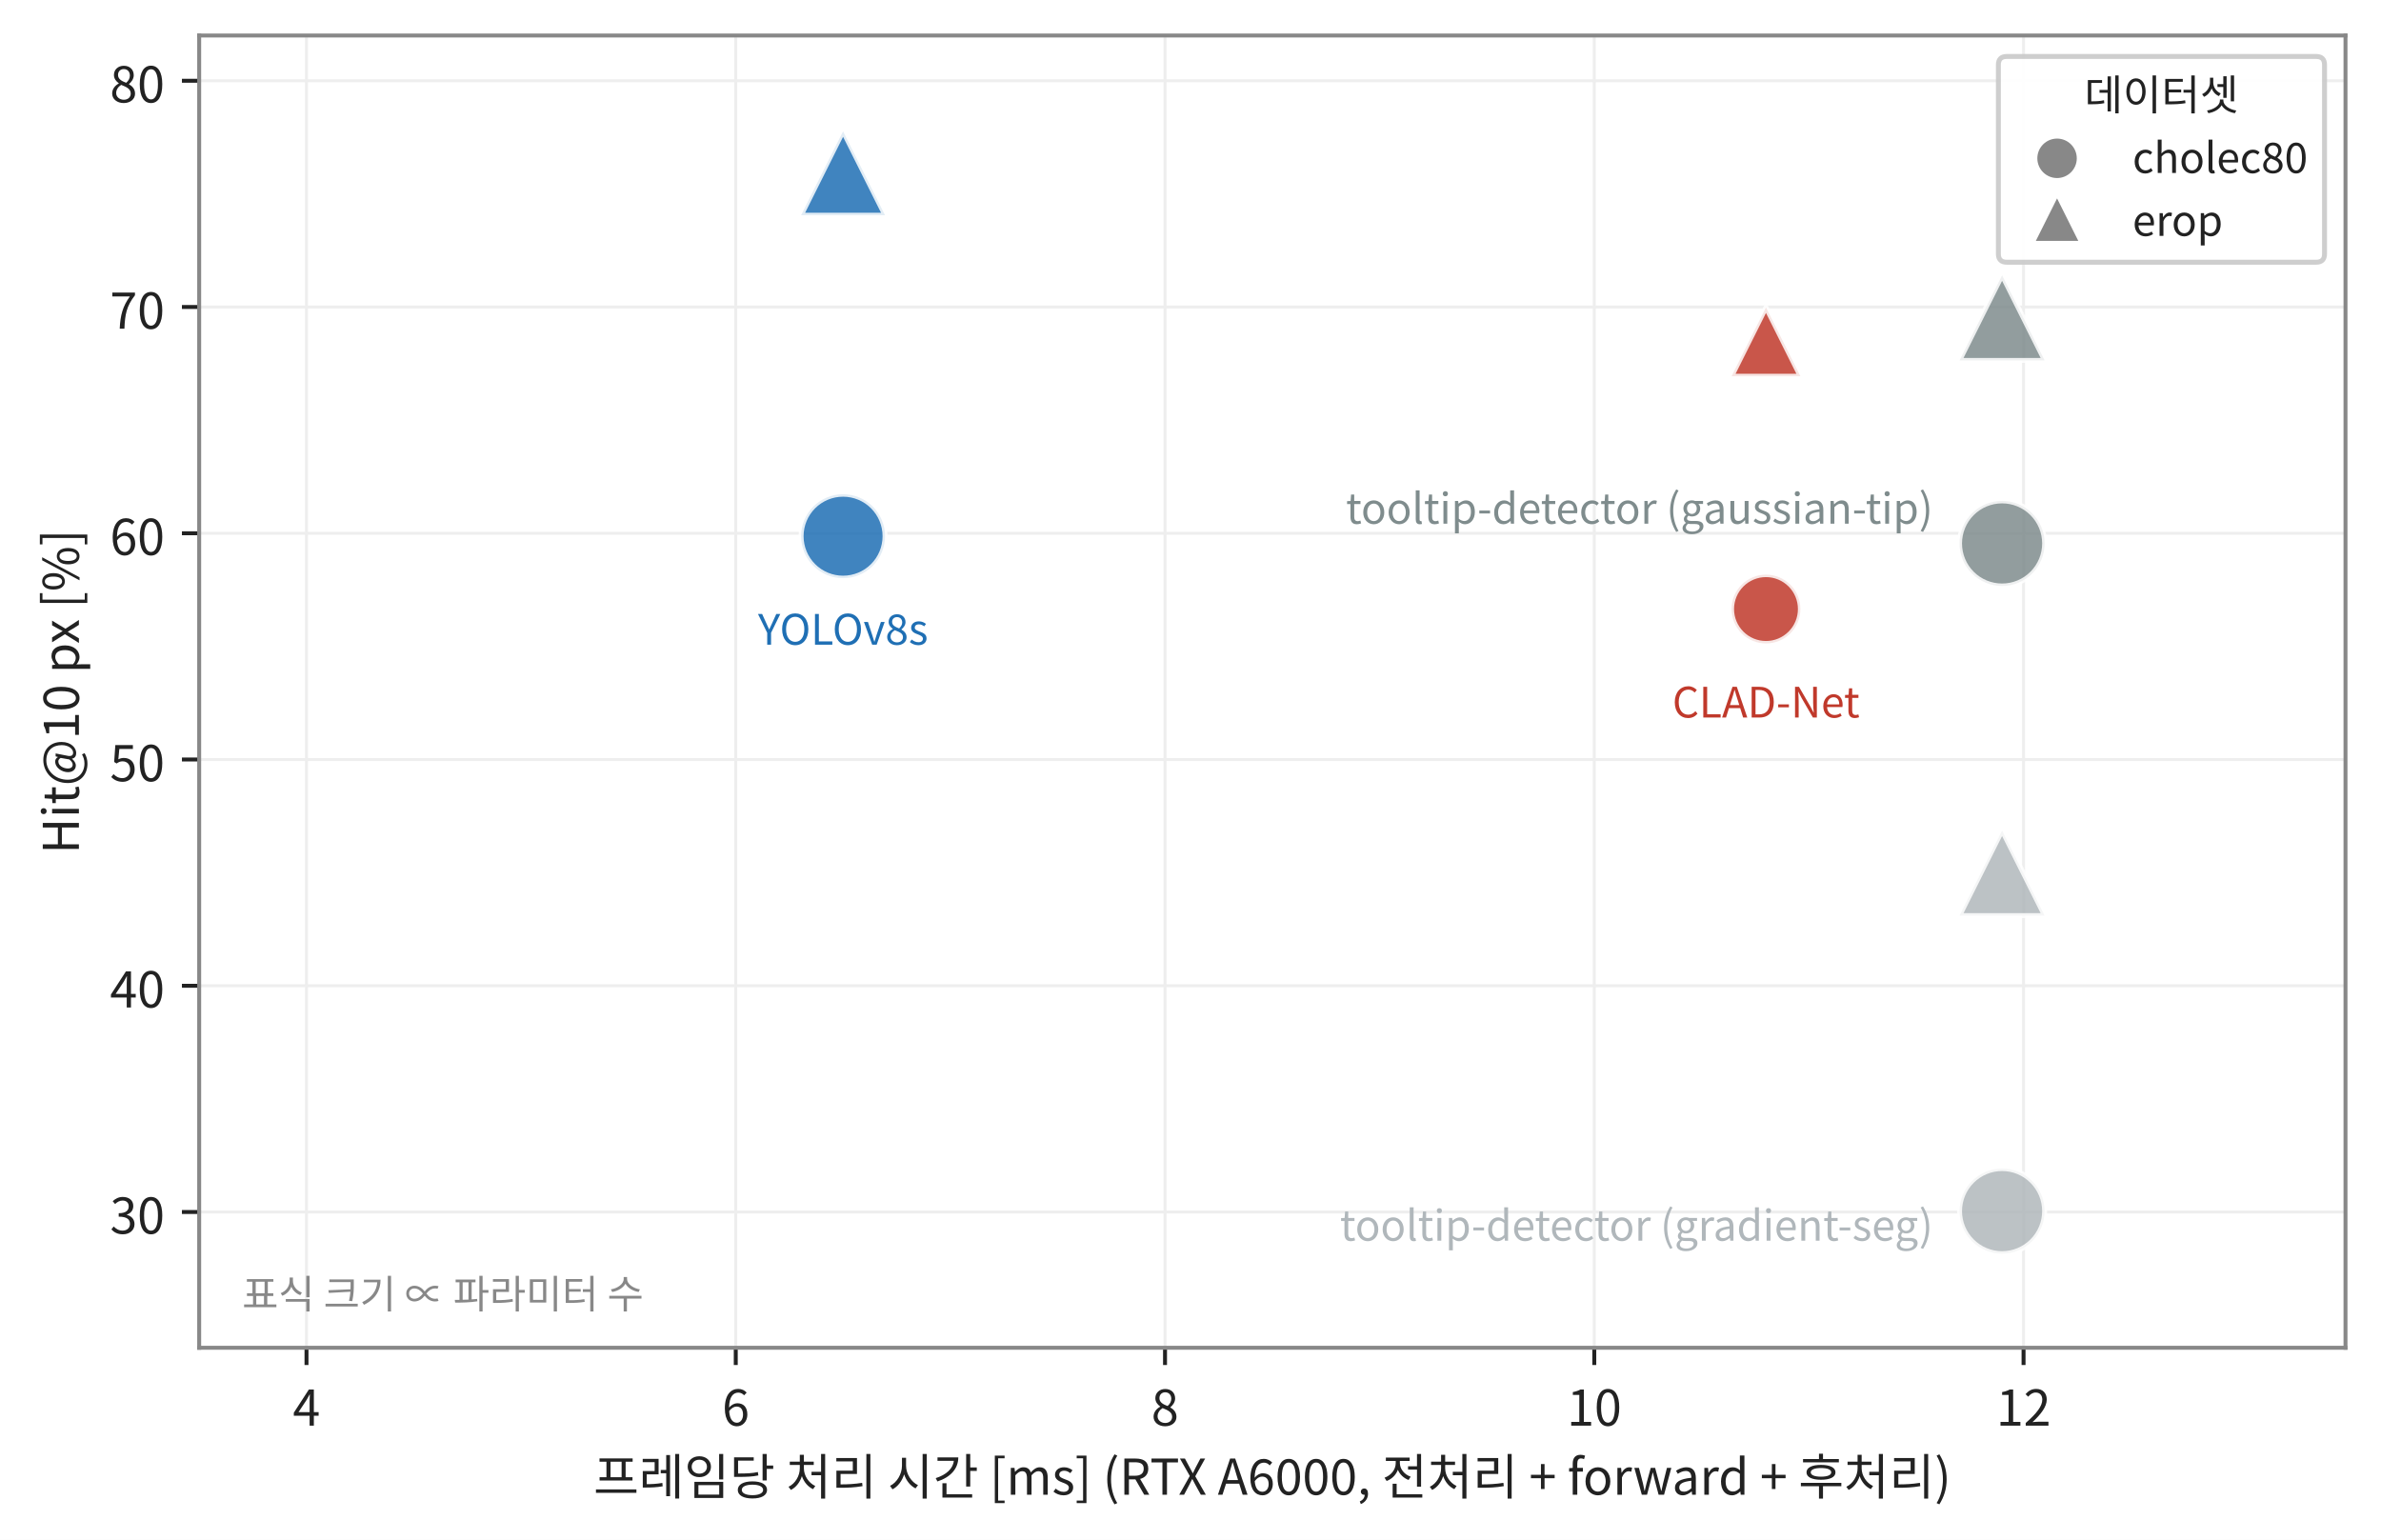
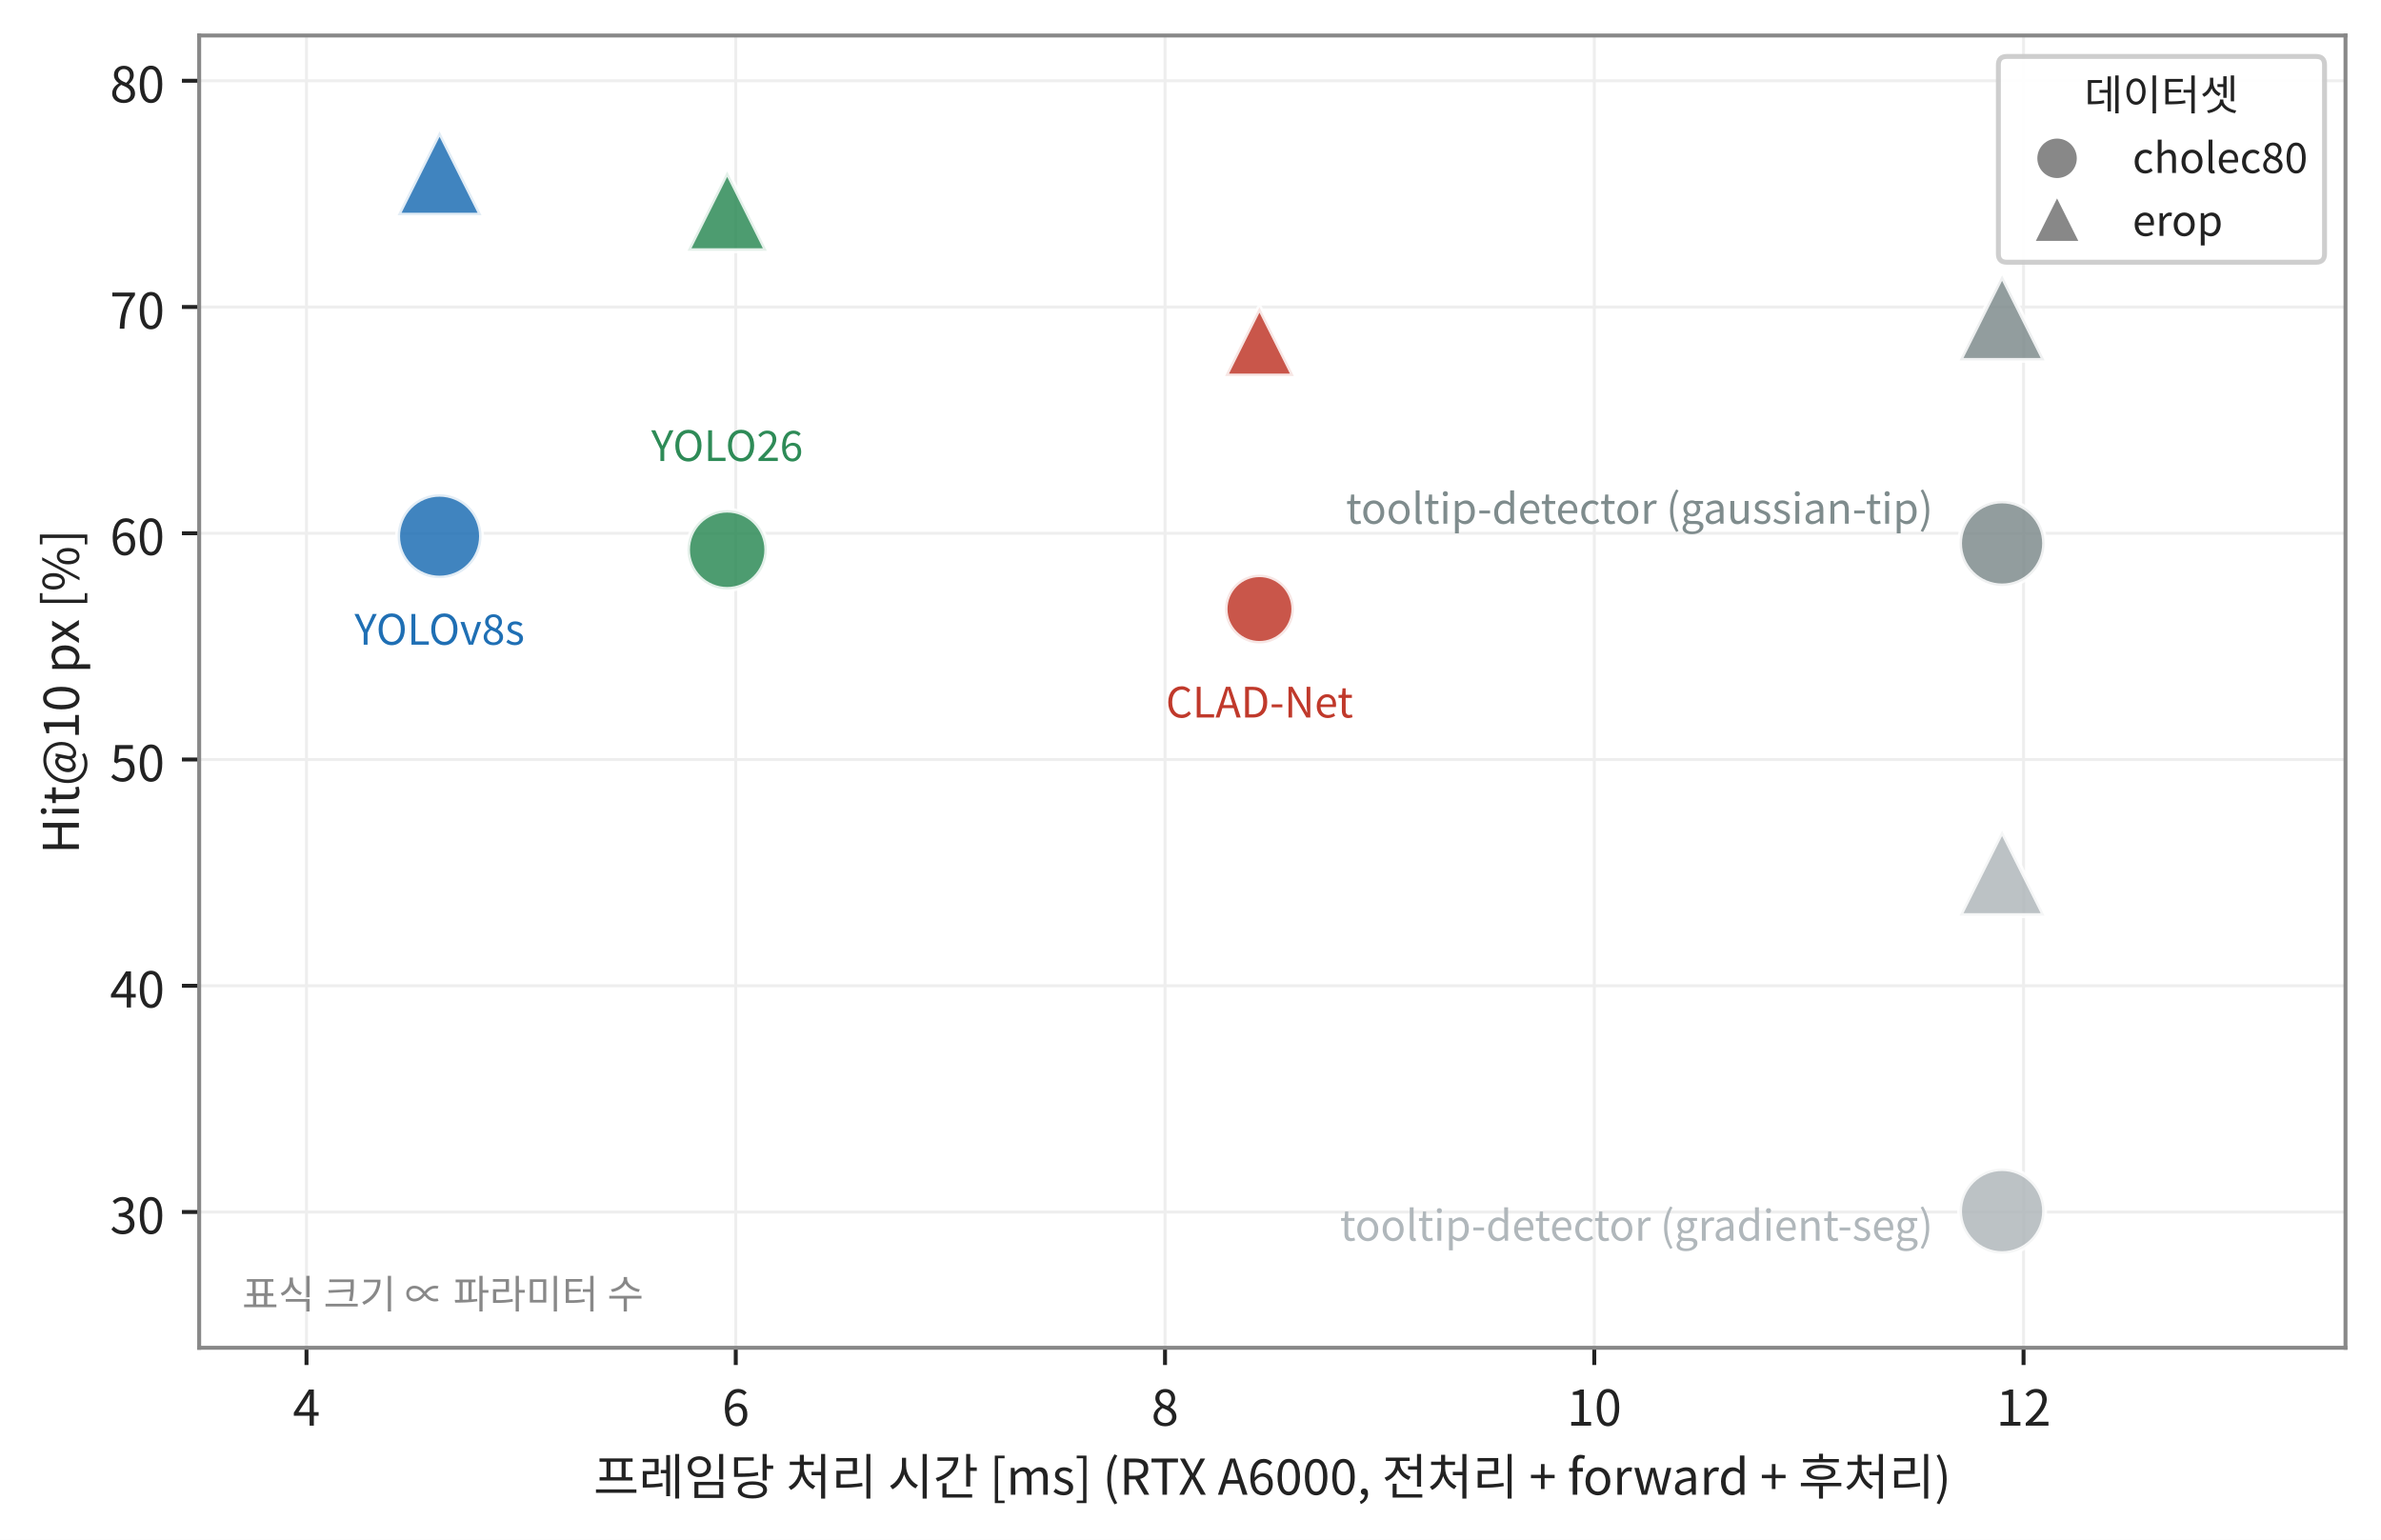
<svg xmlns="http://www.w3.org/2000/svg" xmlns:xlink="http://www.w3.org/1999/xlink" width="482.831pt" height="312.271pt" viewBox="0 0 482.831 312.271" version="1.1">
  <defs>
    <style type="text/css">*{stroke-linejoin: round; stroke-linecap: butt}</style>
  </defs>
  <g id="figure_1">
    <g id="patch_1">
      <path d="M 0 312.271  L 482.831 312.271  L 482.831 0  L 0 0  z " style="fill: #ffffff" />
    </g>
    <g id="axes_1">
      <g id="patch_2">
        <path d="M 40.391 273.312  L 475.631 273.312  L 475.631 7.2  L 40.391 7.2  z " style="fill: #ffffff" />
      </g>
      <g id="matplotlib.axis_1">
        <g id="xtick_1">
          <g id="line2d_1">
-             <path d="M 62.153 273.312  L 62.153 7.2  " clip-path="url(#pb33e631067)" style="fill: none; stroke: #eeeeee; stroke-width: 0.6; stroke-linecap: square" />
+             <path d="M 62.153 273.312  L 62.153 7.2  " clip-path="url(#pa498718933)" style="fill: none; stroke: #eeeeee; stroke-width: 0.6; stroke-linecap: square" />
          </g>
          <g id="line2d_2">
            <defs>
-               <path id="m18d6109814" d="M 0 0  L 0 3.5  " style="stroke: #222222; stroke-width: 0.8" />
+               <path id="me7323edc23" d="M 0 0  L 0 3.5  " style="stroke: #222222; stroke-width: 0.8" />
            </defs>
            <g>
-               <use xlink:href="#m18d6109814" x="62.153" y="273.312" style="fill: #222222; stroke: #222222; stroke-width: 0.8" />
+               <use xlink:href="#me7323edc23" x="62.153" y="273.312" style="fill: #222222; stroke: #222222; stroke-width: 0.8" />
            </g>
          </g>
          <g id="text_1">
            <text style="font-size: 10px; font-family: 'Noto Sans CJK KR', 'NanumGothic', 'DejaVu Sans'; text-anchor: middle; fill: #222222" x="62.153" y="289.112" transform="rotate(-0 62.15263 289.112)">4</text>
          </g>
        </g>
        <g id="xtick_2">
          <g id="line2d_3">
-             <path d="M 149.201 273.312  L 149.201 7.2  " clip-path="url(#pb33e631067)" style="fill: none; stroke: #eeeeee; stroke-width: 0.6; stroke-linecap: square" />
+             <path d="M 149.201 273.312  L 149.201 7.2  " clip-path="url(#pa498718933)" style="fill: none; stroke: #eeeeee; stroke-width: 0.6; stroke-linecap: square" />
          </g>
          <g id="line2d_4">
            <g>
-               <use xlink:href="#m18d6109814" x="149.201" y="273.312" style="fill: #222222; stroke: #222222; stroke-width: 0.8" />
+               <use xlink:href="#me7323edc23" x="149.201" y="273.312" style="fill: #222222; stroke: #222222; stroke-width: 0.8" />
            </g>
          </g>
          <g id="text_2">
            <text style="font-size: 10px; font-family: 'Noto Sans CJK KR', 'NanumGothic', 'DejaVu Sans'; text-anchor: middle; fill: #222222" x="149.201" y="289.112" transform="rotate(-0 149.2006 289.112)">6</text>
          </g>
        </g>
        <g id="xtick_3">
          <g id="line2d_5">
-             <path d="M 236.249 273.312  L 236.249 7.2  " clip-path="url(#pb33e631067)" style="fill: none; stroke: #eeeeee; stroke-width: 0.6; stroke-linecap: square" />
+             <path d="M 236.249 273.312  L 236.249 7.2  " clip-path="url(#pa498718933)" style="fill: none; stroke: #eeeeee; stroke-width: 0.6; stroke-linecap: square" />
          </g>
          <g id="line2d_6">
            <g>
-               <use xlink:href="#m18d6109814" x="236.249" y="273.312" style="fill: #222222; stroke: #222222; stroke-width: 0.8" />
+               <use xlink:href="#me7323edc23" x="236.249" y="273.312" style="fill: #222222; stroke: #222222; stroke-width: 0.8" />
            </g>
          </g>
          <g id="text_3">
            <text style="font-size: 10px; font-family: 'Noto Sans CJK KR', 'NanumGothic', 'DejaVu Sans'; text-anchor: middle; fill: #222222" x="236.249" y="289.112" transform="rotate(-0 236.2486 289.112)">8</text>
          </g>
        </g>
        <g id="xtick_4">
          <g id="line2d_7">
-             <path d="M 323.297 273.312  L 323.297 7.2  " clip-path="url(#pb33e631067)" style="fill: none; stroke: #eeeeee; stroke-width: 0.6; stroke-linecap: square" />
+             <path d="M 323.297 273.312  L 323.297 7.2  " clip-path="url(#pa498718933)" style="fill: none; stroke: #eeeeee; stroke-width: 0.6; stroke-linecap: square" />
          </g>
          <g id="line2d_8">
            <g>
-               <use xlink:href="#m18d6109814" x="323.297" y="273.312" style="fill: #222222; stroke: #222222; stroke-width: 0.8" />
+               <use xlink:href="#me7323edc23" x="323.297" y="273.312" style="fill: #222222; stroke: #222222; stroke-width: 0.8" />
            </g>
          </g>
          <g id="text_4">
            <text style="font-size: 10px; font-family: 'Noto Sans CJK KR', 'NanumGothic', 'DejaVu Sans'; text-anchor: middle; fill: #222222" x="323.297" y="289.112" transform="rotate(-0 323.2966 289.112)">10</text>
          </g>
        </g>
        <g id="xtick_5">
          <g id="line2d_9">
-             <path d="M 410.345 273.312  L 410.345 7.2  " clip-path="url(#pb33e631067)" style="fill: none; stroke: #eeeeee; stroke-width: 0.6; stroke-linecap: square" />
+             <path d="M 410.345 273.312  L 410.345 7.2  " clip-path="url(#pa498718933)" style="fill: none; stroke: #eeeeee; stroke-width: 0.6; stroke-linecap: square" />
          </g>
          <g id="line2d_10">
            <g>
-               <use xlink:href="#m18d6109814" x="410.345" y="273.312" style="fill: #222222; stroke: #222222; stroke-width: 0.8" />
+               <use xlink:href="#me7323edc23" x="410.345" y="273.312" style="fill: #222222; stroke: #222222; stroke-width: 0.8" />
            </g>
          </g>
          <g id="text_5">
            <text style="font-size: 10px; font-family: 'Noto Sans CJK KR', 'NanumGothic', 'DejaVu Sans'; text-anchor: middle; fill: #222222" x="410.345" y="289.112" transform="rotate(-0 410.3446 289.112)">12</text>
          </g>
        </g>
        <g id="text_6">
          <text style="font-size: 10px; font-family: 'Noto Sans CJK KR', 'NanumGothic', 'DejaVu Sans'; text-anchor: middle; fill: #222222" x="258.011" y="303.112" transform="rotate(-0 258.0106 303.112)">프레임당 처리 시간 [ms]  (RTX A6000, 전처리 + forward + 후처리)</text>
        </g>
      </g>
      <g id="matplotlib.axis_2">
        <g id="ytick_1">
          <g id="line2d_11">
-             <path d="M 40.391 245.783  L 475.631 245.783  " clip-path="url(#pb33e631067)" style="fill: none; stroke: #eeeeee; stroke-width: 0.6; stroke-linecap: square" />
+             <path d="M 40.391 245.783  L 475.631 245.783  " clip-path="url(#pa498718933)" style="fill: none; stroke: #eeeeee; stroke-width: 0.6; stroke-linecap: square" />
          </g>
          <g id="line2d_12">
            <defs>
-               <path id="mb497d2285b" d="M 0 0  L -3.5 0  " style="stroke: #222222; stroke-width: 0.8" />
+               <path id="m75d88e7c2c" d="M 0 0  L -3.5 0  " style="stroke: #222222; stroke-width: 0.8" />
            </defs>
            <g>
-               <use xlink:href="#mb497d2285b" x="40.391" y="245.783" style="fill: #222222; stroke: #222222; stroke-width: 0.8" />
+               <use xlink:href="#m75d88e7c2c" x="40.391" y="245.783" style="fill: #222222; stroke: #222222; stroke-width: 0.8" />
            </g>
          </g>
          <g id="text_7">
            <text style="font-size: 10px; font-family: 'Noto Sans CJK KR', 'NanumGothic', 'DejaVu Sans'; text-anchor: end; fill: #222222" x="33.391" y="250.183" transform="rotate(-0 33.39062 250.1832)">30</text>
          </g>
        </g>
        <g id="ytick_2">
          <g id="line2d_13">
-             <path d="M 40.391 199.902  L 475.631 199.902  " clip-path="url(#pb33e631067)" style="fill: none; stroke: #eeeeee; stroke-width: 0.6; stroke-linecap: square" />
+             <path d="M 40.391 199.902  L 475.631 199.902  " clip-path="url(#pa498718933)" style="fill: none; stroke: #eeeeee; stroke-width: 0.6; stroke-linecap: square" />
          </g>
          <g id="line2d_14">
            <g>
-               <use xlink:href="#mb497d2285b" x="40.391" y="199.902" style="fill: #222222; stroke: #222222; stroke-width: 0.8" />
+               <use xlink:href="#m75d88e7c2c" x="40.391" y="199.902" style="fill: #222222; stroke: #222222; stroke-width: 0.8" />
            </g>
          </g>
          <g id="text_8">
            <text style="font-size: 10px; font-family: 'Noto Sans CJK KR', 'NanumGothic', 'DejaVu Sans'; text-anchor: end; fill: #222222" x="33.391" y="204.302" transform="rotate(-0 33.39062 204.3018)">40</text>
          </g>
        </g>
        <g id="ytick_3">
          <g id="line2d_15">
-             <path d="M 40.391 154.02  L 475.631 154.02  " clip-path="url(#pb33e631067)" style="fill: none; stroke: #eeeeee; stroke-width: 0.6; stroke-linecap: square" />
+             <path d="M 40.391 154.02  L 475.631 154.02  " clip-path="url(#pa498718933)" style="fill: none; stroke: #eeeeee; stroke-width: 0.6; stroke-linecap: square" />
          </g>
          <g id="line2d_16">
            <g>
-               <use xlink:href="#mb497d2285b" x="40.391" y="154.02" style="fill: #222222; stroke: #222222; stroke-width: 0.8" />
+               <use xlink:href="#m75d88e7c2c" x="40.391" y="154.02" style="fill: #222222; stroke: #222222; stroke-width: 0.8" />
            </g>
          </g>
          <g id="text_9">
            <text style="font-size: 10px; font-family: 'Noto Sans CJK KR', 'NanumGothic', 'DejaVu Sans'; text-anchor: end; fill: #222222" x="33.391" y="158.42" transform="rotate(-0 33.39062 158.4204)">50</text>
          </g>
        </g>
        <g id="ytick_4">
          <g id="line2d_17">
-             <path d="M 40.391 108.139  L 475.631 108.139  " clip-path="url(#pb33e631067)" style="fill: none; stroke: #eeeeee; stroke-width: 0.6; stroke-linecap: square" />
+             <path d="M 40.391 108.139  L 475.631 108.139  " clip-path="url(#pa498718933)" style="fill: none; stroke: #eeeeee; stroke-width: 0.6; stroke-linecap: square" />
          </g>
          <g id="line2d_18">
            <g>
-               <use xlink:href="#mb497d2285b" x="40.391" y="108.139" style="fill: #222222; stroke: #222222; stroke-width: 0.8" />
+               <use xlink:href="#m75d88e7c2c" x="40.391" y="108.139" style="fill: #222222; stroke: #222222; stroke-width: 0.8" />
            </g>
          </g>
          <g id="text_10">
            <text style="font-size: 10px; font-family: 'Noto Sans CJK KR', 'NanumGothic', 'DejaVu Sans'; text-anchor: end; fill: #222222" x="33.391" y="112.539" transform="rotate(-0 33.39062 112.539)">60</text>
          </g>
        </g>
        <g id="ytick_5">
          <g id="line2d_19">
-             <path d="M 40.391 62.258  L 475.631 62.258  " clip-path="url(#pb33e631067)" style="fill: none; stroke: #eeeeee; stroke-width: 0.6; stroke-linecap: square" />
+             <path d="M 40.391 62.258  L 475.631 62.258  " clip-path="url(#pa498718933)" style="fill: none; stroke: #eeeeee; stroke-width: 0.6; stroke-linecap: square" />
          </g>
          <g id="line2d_20">
            <g>
-               <use xlink:href="#mb497d2285b" x="40.391" y="62.258" style="fill: #222222; stroke: #222222; stroke-width: 0.8" />
+               <use xlink:href="#m75d88e7c2c" x="40.391" y="62.258" style="fill: #222222; stroke: #222222; stroke-width: 0.8" />
            </g>
          </g>
          <g id="text_11">
            <text style="font-size: 10px; font-family: 'Noto Sans CJK KR', 'NanumGothic', 'DejaVu Sans'; text-anchor: end; fill: #222222" x="33.391" y="66.658" transform="rotate(-0 33.39062 66.65766)">70</text>
          </g>
        </g>
        <g id="ytick_6">
          <g id="line2d_21">
-             <path d="M 40.391 16.376  L 475.631 16.376  " clip-path="url(#pb33e631067)" style="fill: none; stroke: #eeeeee; stroke-width: 0.6; stroke-linecap: square" />
+             <path d="M 40.391 16.376  L 475.631 16.376  " clip-path="url(#pa498718933)" style="fill: none; stroke: #eeeeee; stroke-width: 0.6; stroke-linecap: square" />
          </g>
          <g id="line2d_22">
            <g>
-               <use xlink:href="#mb497d2285b" x="40.391" y="16.376" style="fill: #222222; stroke: #222222; stroke-width: 0.8" />
+               <use xlink:href="#m75d88e7c2c" x="40.391" y="16.376" style="fill: #222222; stroke: #222222; stroke-width: 0.8" />
            </g>
          </g>
          <g id="text_12">
            <text style="font-size: 10px; font-family: 'Noto Sans CJK KR', 'NanumGothic', 'DejaVu Sans'; text-anchor: end; fill: #222222" x="33.391" y="20.776" transform="rotate(-0 33.39062 20.77628)">80</text>
          </g>
        </g>
        <g id="text_13">
          <text style="font-size: 10px; font-family: 'Noto Sans CJK KR', 'NanumGothic', 'DejaVu Sans'; text-anchor: middle; fill: #222222" x="16" y="140.256" transform="rotate(-90 16 140.256)">Hit@10 px [%]</text>
        </g>
      </g>
      <g id="patch_3">
        <path d="M 40.391 273.312  L 40.391 7.2  " style="fill: none; stroke: #888888; stroke-width: 0.8; stroke-linejoin: miter; stroke-linecap: square" />
      </g>
      <g id="patch_4">
        <path d="M 475.631 273.312  L 475.631 7.2  " style="fill: none; stroke: #888888; stroke-width: 0.8; stroke-linejoin: miter; stroke-linecap: square" />
      </g>
      <g id="patch_5">
        <path d="M 40.391 273.312  L 475.631 273.312  " style="fill: none; stroke: #888888; stroke-width: 0.8; stroke-linejoin: miter; stroke-linecap: square" />
      </g>
      <g id="patch_6">
        <path d="M 40.391 7.2  L 475.631 7.2  " style="fill: none; stroke: #888888; stroke-width: 0.8; stroke-linejoin: miter; stroke-linecap: square" />
      </g>
      <g id="PathCollection_1">
        <defs>
-           <path id="m79c24e05f0" d="M 0 8.509  C 2.257 8.509 4.421 7.613 6.017 6.017  C 7.613 4.421 8.509 2.257 8.509 0  C 8.509 -2.257 7.613 -4.421 6.017 -6.017  C 4.421 -7.613 2.257 -8.509 0 -8.509  C -2.257 -8.509 -4.421 -7.613 -6.017 -6.017  C -7.613 -4.421 -8.509 -2.257 -8.509 0  C -8.509 2.257 -7.613 4.421 -6.017 6.017  C -4.421 7.613 -2.257 8.509 0 8.509  z " style="stroke: #ffffff; stroke-opacity: 0.85" />
-         </defs>
-         <g clip-path="url(#pb33e631067)">
-           <use xlink:href="#m79c24e05f0" x="170.963" y="108.735" style="fill: #1f6fb4; fill-opacity: 0.85; stroke: #ffffff; stroke-opacity: 0.85" />
+           <path id="maf122e0b66" d="M 0 8.509  C 2.257 8.509 4.421 7.613 6.017 6.017  C 7.613 4.421 8.509 2.257 8.509 0  C 8.509 -2.257 7.613 -4.421 6.017 -6.017  C 4.421 -7.613 2.257 -8.509 0 -8.509  C -2.257 -8.509 -4.421 -7.613 -6.017 -6.017  C -7.613 -4.421 -8.509 -2.257 -8.509 0  C -8.509 2.257 -7.613 4.421 -6.017 6.017  C -4.421 7.613 -2.257 8.509 0 8.509  z " style="stroke: #ffffff; stroke-opacity: 0.85" />
+         </defs>
+         <g clip-path="url(#pa498718933)">
+           <use xlink:href="#maf122e0b66" x="89.138" y="108.735" style="fill: #1f6fb4; fill-opacity: 0.85; stroke: #ffffff; stroke-opacity: 0.85" />
        </g>
      </g>
      <g id="text_14">
-         <text style="font-size: 8.5px; font-family: 'Noto Sans CJK KR', 'NanumGothic', 'DejaVu Sans'; text-anchor: middle; fill: #1f6fb4" x="170.963" y="130.735" transform="rotate(-0 170.9626 130.7355)">YOLOv8s</text>
+         <text style="font-size: 8.5px; font-family: 'Noto Sans CJK KR', 'NanumGothic', 'DejaVu Sans'; text-anchor: middle; fill: #1f6fb4" x="89.138" y="130.735" transform="rotate(-0 89.13751 130.7355)">YOLOv8s</text>
      </g>
      <g id="PathCollection_2">
        <defs>
-           <path id="m806bf720a7" d="M 0 6.977  C 1.85 6.977 3.625 6.242 4.934 4.934  C 6.242 3.625 6.977 1.85 6.977 0  C 6.977 -1.85 6.242 -3.625 4.934 -4.934  C 3.625 -6.242 1.85 -6.977 0 -6.977  C -1.85 -6.977 -3.625 -6.242 -4.934 -4.934  C -6.242 -3.625 -6.977 -1.85 -6.977 0  C -6.977 1.85 -6.242 3.625 -4.934 4.934  C -3.625 6.242 -1.85 6.977 0 6.977  z " style="stroke: #ffffff; stroke-opacity: 0.85" />
-         </defs>
-         <g clip-path="url(#pb33e631067)">
-           <use xlink:href="#m806bf720a7" x="358.116" y="123.509" style="fill: #c0392b; fill-opacity: 0.85; stroke: #ffffff; stroke-opacity: 0.85" />
+           <path id="m44e439b7ac" d="M 0 8.042  C 2.133 8.042 4.179 7.195 5.687 5.687  C 7.195 4.179 8.042 2.133 8.042 0  C 8.042 -2.133 7.195 -4.179 5.687 -5.687  C 4.179 -7.195 2.133 -8.042 0 -8.042  C -2.133 -8.042 -4.179 -7.195 -5.687 -5.687  C -7.195 -4.179 -8.042 -2.133 -8.042 0  C -8.042 2.133 -7.195 4.179 -5.687 5.687  C -4.179 7.195 -2.133 8.042 0 8.042  z " style="stroke: #ffffff; stroke-opacity: 0.85" />
+         </defs>
+         <g clip-path="url(#pa498718933)">
+           <use xlink:href="#m44e439b7ac" x="147.46" y="111.488" style="fill: #2e8b57; fill-opacity: 0.85; stroke: #ffffff; stroke-opacity: 0.85" />
        </g>
      </g>
      <g id="text_15">
-         <text style="font-size: 8.5px; font-family: 'Noto Sans CJK KR', 'NanumGothic', 'DejaVu Sans'; text-anchor: middle; fill: #c0392b" x="358.116" y="145.509" transform="rotate(-0 358.1158 145.5093)">CLAD-Net</text>
+         <text style="font-size: 8.5px; font-family: 'Noto Sans CJK KR', 'NanumGothic', 'DejaVu Sans'; text-anchor: middle; fill: #2e8b57" x="147.46" y="93.488" transform="rotate(-0 147.4597 93.48838)">YOLO26</text>
      </g>
      <g id="PathCollection_3">
        <defs>
-           <path id="m2705f27822" d="M 0 8.627  C 2.288 8.627 4.482 7.718 6.1 6.1  C 7.718 4.482 8.627 2.288 8.627 0  C 8.627 -2.288 7.718 -4.482 6.1 -6.1  C 4.482 -7.718 2.288 -8.627 0 -8.627  C -2.288 -8.627 -4.482 -7.718 -6.1 -6.1  C -7.718 -4.482 -8.627 -2.288 -8.627 0  C -8.627 2.288 -7.718 4.482 -6.1 6.1  C -4.482 7.718 -2.288 8.627 0 8.627  z " style="stroke: #ffffff; stroke-opacity: 0.85" />
-         </defs>
-         <g clip-path="url(#pb33e631067)">
-           <use xlink:href="#m2705f27822" x="405.992" y="110.204" style="fill: #7f8c8d; fill-opacity: 0.85; stroke: #ffffff; stroke-opacity: 0.85" />
+           <path id="m5e88210fd1" d="M 0 6.977  C 1.85 6.977 3.625 6.242 4.934 4.934  C 6.242 3.625 6.977 1.85 6.977 0  C 6.977 -1.85 6.242 -3.625 4.934 -4.934  C 3.625 -6.242 1.85 -6.977 0 -6.977  C -1.85 -6.977 -3.625 -6.242 -4.934 -4.934  C -6.242 -3.625 -6.977 -1.85 -6.977 0  C -6.977 1.85 -6.242 3.625 -4.934 4.934  C -3.625 6.242 -1.85 6.977 0 6.977  z " style="stroke: #ffffff; stroke-opacity: 0.85" />
+         </defs>
+         <g clip-path="url(#pa498718933)">
+           <use xlink:href="#m5e88210fd1" x="255.399" y="123.509" style="fill: #c0392b; fill-opacity: 0.85; stroke: #ffffff; stroke-opacity: 0.85" />
        </g>
      </g>
      <g id="text_16">
+         <text style="font-size: 8.5px; font-family: 'Noto Sans CJK KR', 'NanumGothic', 'DejaVu Sans'; text-anchor: middle; fill: #c0392b" x="255.399" y="145.509" transform="rotate(-0 255.3992 145.5093)">CLAD-Net</text>
+       </g>
+       <g id="PathCollection_4">
+         <defs>
+           <path id="mc98b1f87cd" d="M 0 8.627  C 2.288 8.627 4.482 7.718 6.1 6.1  C 7.718 4.482 8.627 2.288 8.627 0  C 8.627 -2.288 7.718 -4.482 6.1 -6.1  C 4.482 -7.718 2.288 -8.627 0 -8.627  C -2.288 -8.627 -4.482 -7.718 -6.1 -6.1  C -7.718 -4.482 -8.627 -2.288 -8.627 0  C -8.627 2.288 -7.718 4.482 -6.1 6.1  C -4.482 7.718 -2.288 8.627 0 8.627  z " style="stroke: #ffffff; stroke-opacity: 0.85" />
+         </defs>
+         <g clip-path="url(#pa498718933)">
+           <use xlink:href="#mc98b1f87cd" x="405.992" y="110.204" style="fill: #7f8c8d; fill-opacity: 0.85; stroke: #ffffff; stroke-opacity: 0.85" />
+         </g>
+       </g>
+       <g id="text_17">
        <text style="font-size: 8.5px; font-family: 'Noto Sans CJK KR', 'NanumGothic', 'DejaVu Sans'; text-anchor: end; fill: #7f8c8d" x="391.992" y="106.204" transform="rotate(-0 391.9922 106.2037)">tooltip-detector (gaussian-tip)</text>
      </g>
-       <g id="PathCollection_4">
-         <defs>
-           <path id="m985a25eb33" d="M 0 8.627  C 2.288 8.627 4.482 7.718 6.1 6.1  C 7.718 4.482 8.627 2.288 8.627 0  C 8.627 -2.288 7.718 -4.482 6.1 -6.1  C 4.482 -7.718 2.288 -8.627 0 -8.627  C -2.288 -8.627 -4.482 -7.718 -6.1 -6.1  C -7.718 -4.482 -8.627 -2.288 -8.627 0  C -8.627 2.288 -7.718 4.482 -6.1 6.1  C -4.482 7.718 -2.288 8.627 0 8.627  z " style="stroke: #ffffff; stroke-opacity: 0.85" />
-         </defs>
-         <g clip-path="url(#pb33e631067)">
-           <use xlink:href="#m985a25eb33" x="405.992" y="245.6" style="fill: #b0b7bb; fill-opacity: 0.85; stroke: #ffffff; stroke-opacity: 0.85" />
-         </g>
-       </g>
-       <g id="text_17">
+       <g id="PathCollection_5">
+         <defs>
+           <path id="mf36bd44357" d="M 0 8.627  C 2.288 8.627 4.482 7.718 6.1 6.1  C 7.718 4.482 8.627 2.288 8.627 0  C 8.627 -2.288 7.718 -4.482 6.1 -6.1  C 4.482 -7.718 2.288 -8.627 0 -8.627  C -2.288 -8.627 -4.482 -7.718 -6.1 -6.1  C -7.718 -4.482 -8.627 -2.288 -8.627 0  C -8.627 2.288 -7.718 4.482 -6.1 6.1  C -4.482 7.718 -2.288 8.627 0 8.627  z " style="stroke: #ffffff; stroke-opacity: 0.85" />
+         </defs>
+         <g clip-path="url(#pa498718933)">
+           <use xlink:href="#mf36bd44357" x="405.992" y="245.6" style="fill: #b0b7bb; fill-opacity: 0.85; stroke: #ffffff; stroke-opacity: 0.85" />
+         </g>
+       </g>
+       <g id="text_18">
        <text style="font-size: 8.5px; font-family: 'Noto Sans CJK KR', 'NanumGothic', 'DejaVu Sans'; text-anchor: end; fill: #b0b7bb" x="391.992" y="251.6" transform="rotate(-0 391.9922 251.5996)">tooltip-detector (gradient-seg)</text>
      </g>
-       <g id="PathCollection_5">
-         <defs>
-           <path id="m22f0d83fce" d="M 0 -8.509  L -8.509 8.509  L 8.509 8.509  z " style="stroke: #ffffff; stroke-opacity: 0.85" />
-         </defs>
-         <g clip-path="url(#pb33e631067)">
-           <use xlink:href="#m22f0d83fce" x="170.963" y="35.142" style="fill: #1f6fb4; fill-opacity: 0.85; stroke: #ffffff; stroke-opacity: 0.85" />
-         </g>
-       </g>
      <g id="PathCollection_6">
        <defs>
-           <path id="m1b7ba848b7" d="M 0 -6.977  L -6.977 6.977  L 6.977 6.977  z " style="stroke: #ffffff; stroke-opacity: 0.85" />
-         </defs>
-         <g clip-path="url(#pb33e631067)">
-           <use xlink:href="#m1b7ba848b7" x="358.116" y="69.323" style="fill: #c0392b; fill-opacity: 0.85; stroke: #ffffff; stroke-opacity: 0.85" />
+           <path id="m7c5fd0d0c3" d="M 0 -8.509  L -8.509 8.509  L 8.509 8.509  z " style="stroke: #ffffff; stroke-opacity: 0.85" />
+         </defs>
+         <g clip-path="url(#pa498718933)">
+           <use xlink:href="#m7c5fd0d0c3" x="89.138" y="35.142" style="fill: #1f6fb4; fill-opacity: 0.85; stroke: #ffffff; stroke-opacity: 0.85" />
        </g>
      </g>
      <g id="PathCollection_7">
        <defs>
-           <path id="mc54e9ef47a" d="M 0 -8.627  L -8.627 8.627  L 8.627 8.627  z " style="stroke: #ffffff; stroke-opacity: 0.85" />
-         </defs>
-         <g clip-path="url(#pb33e631067)">
-           <use xlink:href="#mc54e9ef47a" x="405.992" y="64.46" style="fill: #7f8c8d; fill-opacity: 0.85; stroke: #ffffff; stroke-opacity: 0.85" />
+           <path id="m253ff1458e" d="M 0 -8.042  L -8.042 8.042  L 8.042 8.042  z " style="stroke: #ffffff; stroke-opacity: 0.85" />
+         </defs>
+         <g clip-path="url(#pa498718933)">
+           <use xlink:href="#m253ff1458e" x="147.46" y="42.804" style="fill: #2e8b57; fill-opacity: 0.85; stroke: #ffffff; stroke-opacity: 0.85" />
        </g>
      </g>
      <g id="PathCollection_8">
        <defs>
-           <path id="m0fcea07364" d="M 0 -8.627  L -8.627 8.627  L 8.627 8.627  z " style="stroke: #ffffff; stroke-opacity: 0.85" />
-         </defs>
-         <g clip-path="url(#pb33e631067)">
-           <use xlink:href="#m0fcea07364" x="405.992" y="177.053" style="fill: #b0b7bb; fill-opacity: 0.85; stroke: #ffffff; stroke-opacity: 0.85" />
-         </g>
-       </g>
-       <g id="text_18">
+           <path id="m18d0d30bd1" d="M 0 -6.977  L -6.977 6.977  L 6.977 6.977  z " style="stroke: #ffffff; stroke-opacity: 0.85" />
+         </defs>
+         <g clip-path="url(#pa498718933)">
+           <use xlink:href="#m18d0d30bd1" x="255.399" y="69.278" style="fill: #c0392b; fill-opacity: 0.85; stroke: #ffffff; stroke-opacity: 0.85" />
+         </g>
+       </g>
+       <g id="PathCollection_9">
+         <defs>
+           <path id="m7f147763a0" d="M 0 -8.627  L -8.627 8.627  L 8.627 8.627  z " style="stroke: #ffffff; stroke-opacity: 0.85" />
+         </defs>
+         <g clip-path="url(#pa498718933)">
+           <use xlink:href="#m7f147763a0" x="405.992" y="64.46" style="fill: #7f8c8d; fill-opacity: 0.85; stroke: #ffffff; stroke-opacity: 0.85" />
+         </g>
+       </g>
+       <g id="PathCollection_10">
+         <defs>
+           <path id="me914ce9015" d="M 0 -8.627  L -8.627 8.627  L 8.627 8.627  z " style="stroke: #ffffff; stroke-opacity: 0.85" />
+         </defs>
+         <g clip-path="url(#pa498718933)">
+           <use xlink:href="#me914ce9015" x="405.992" y="177.053" style="fill: #b0b7bb; fill-opacity: 0.85; stroke: #ffffff; stroke-opacity: 0.85" />
+         </g>
+       </g>
+       <g id="text_19">
        <text style="font-size: 8px; font-family: 'Noto Sans CJK KR', 'NanumGothic', 'DejaVu Sans'; text-anchor: start; fill: #888888" x="49.095" y="265.329" transform="rotate(-0 49.09542 265.3286)">표식 크기 ∝ 파라미터 수</text>
      </g>
      <g id="legend_1">
        <g id="patch_7">
          <path d="M 406.941 53.177  L 469.681 53.177  Q 471.381 53.177 471.381 51.477  L 471.381 13.15  Q 471.381 11.45 469.681 11.45  L 406.941 11.45  Q 405.241 11.45 405.241 13.15  L 405.241 51.477  Q 405.241 53.177 406.941 53.177  z " style="fill: #ffffff; opacity: 0.95; stroke: #cccccc; stroke-linejoin: miter" />
        </g>
-         <g id="text_19">
+         <g id="text_20">
          <text style="font-size: 8.5px; font-family: 'Noto Sans CJK KR', 'NanumGothic', 'DejaVu Sans'; text-anchor: start; fill: #222222" x="422.671" y="22.33" transform="rotate(-0 422.671 22.33)">데이터셋</text>
        </g>
        <g id="line2d_23">
          <defs>
-             <path id="m557e587447" d="M 0 3.5  C 0.928 3.5 1.819 3.131 2.475 2.475  C 3.131 1.819 3.5 0.928 3.5 0  C 3.5 -0.928 3.131 -1.819 2.475 -2.475  C 1.819 -3.131 0.928 -3.5 0 -3.5  C -0.928 -3.5 -1.819 -3.131 -2.475 -2.475  C -3.131 -1.819 -3.5 -0.928 -3.5 0  C -3.5 0.928 -3.131 1.819 -2.475 2.475  C -1.819 3.131 -0.928 3.5 0 3.5  z " style="stroke: #888888" />
+             <path id="m398d431a34" d="M 0 3.5  C 0.928 3.5 1.819 3.131 2.475 2.475  C 3.131 1.819 3.5 0.928 3.5 0  C 3.5 -0.928 3.131 -1.819 2.475 -2.475  C 1.819 -3.131 0.928 -3.5 0 -3.5  C -0.928 -3.5 -1.819 -3.131 -2.475 -2.475  C -3.131 -1.819 -3.5 -0.928 -3.5 0  C -3.5 0.928 -3.131 1.819 -2.475 2.475  C -1.819 3.131 -0.928 3.5 0 3.5  z " style="stroke: #888888" />
          </defs>
          <g>
-             <use xlink:href="#m557e587447" x="417.141" y="32.105" style="fill: #888888; stroke: #888888" />
-           </g>
-         </g>
-         <g id="text_20">
+             <use xlink:href="#m398d431a34" x="417.141" y="32.105" style="fill: #888888; stroke: #888888" />
+           </g>
+         </g>
+         <g id="text_21">
          <text style="font-size: 8.5px; font-family: 'Noto Sans CJK KR', 'NanumGothic', 'DejaVu Sans'; text-anchor: start; fill: #222222" x="432.441" y="35.08" transform="rotate(-0 432.4413 35.08)">cholec80</text>
        </g>
        <g id="line2d_24">
          <defs>
-             <path id="m527e96e740" d="M 0 -3.5  L -3.5 3.5  L 3.5 3.5  z " style="stroke: #888888; stroke-linejoin: miter" />
+             <path id="ma512d3d836" d="M 0 -3.5  L -3.5 3.5  L 3.5 3.5  z " style="stroke: #888888; stroke-linejoin: miter" />
          </defs>
          <g>
-             <use xlink:href="#m527e96e740" x="417.141" y="44.855" style="fill: #888888; stroke: #888888; stroke-linejoin: miter" />
-           </g>
-         </g>
-         <g id="text_21">
+             <use xlink:href="#ma512d3d836" x="417.141" y="44.855" style="fill: #888888; stroke: #888888; stroke-linejoin: miter" />
+           </g>
+         </g>
+         <g id="text_22">
          <text style="font-size: 8.5px; font-family: 'Noto Sans CJK KR', 'NanumGothic', 'DejaVu Sans'; text-anchor: start; fill: #222222" x="432.441" y="47.83" transform="rotate(-0 432.4413 47.83)">erop</text>
        </g>
      </g>
    </g>
  </g>
  <defs>
-     <clipPath id="pb33e631067">
+     <clipPath id="pa498718933">
      <rect x="40.391" y="7.2" width="435.24" height="266.112" />
    </clipPath>
  </defs>
</svg>
